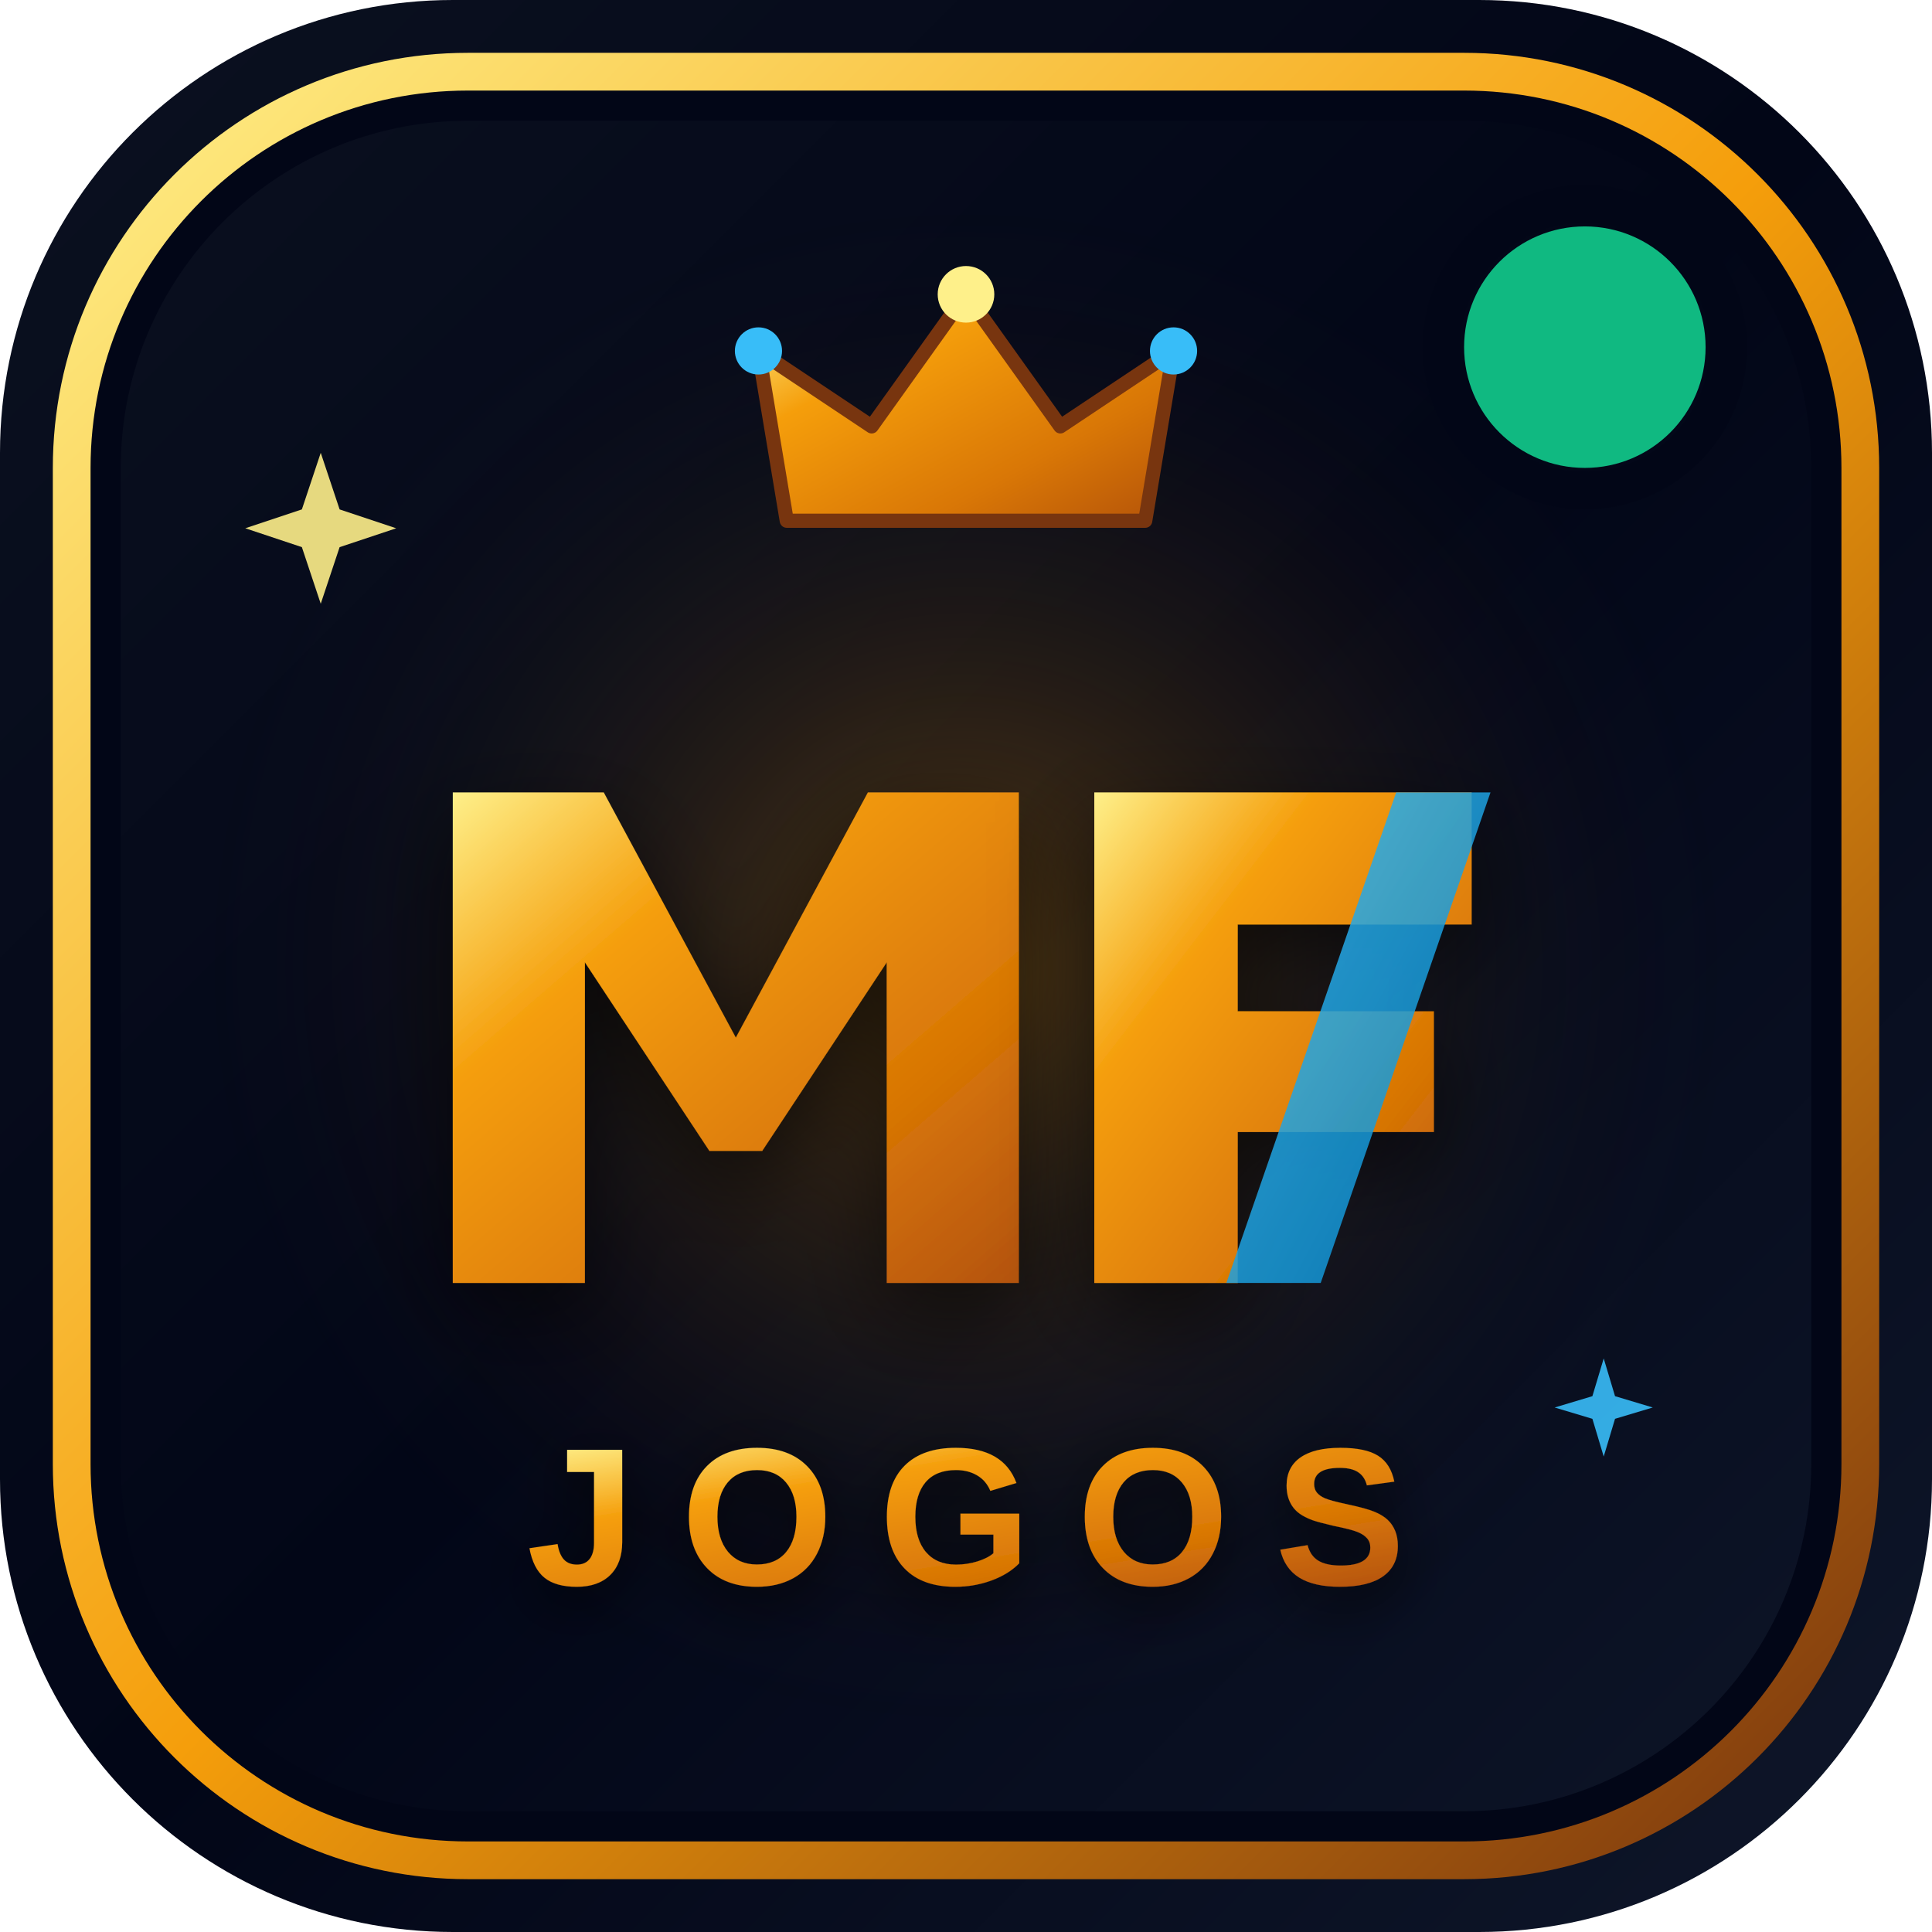
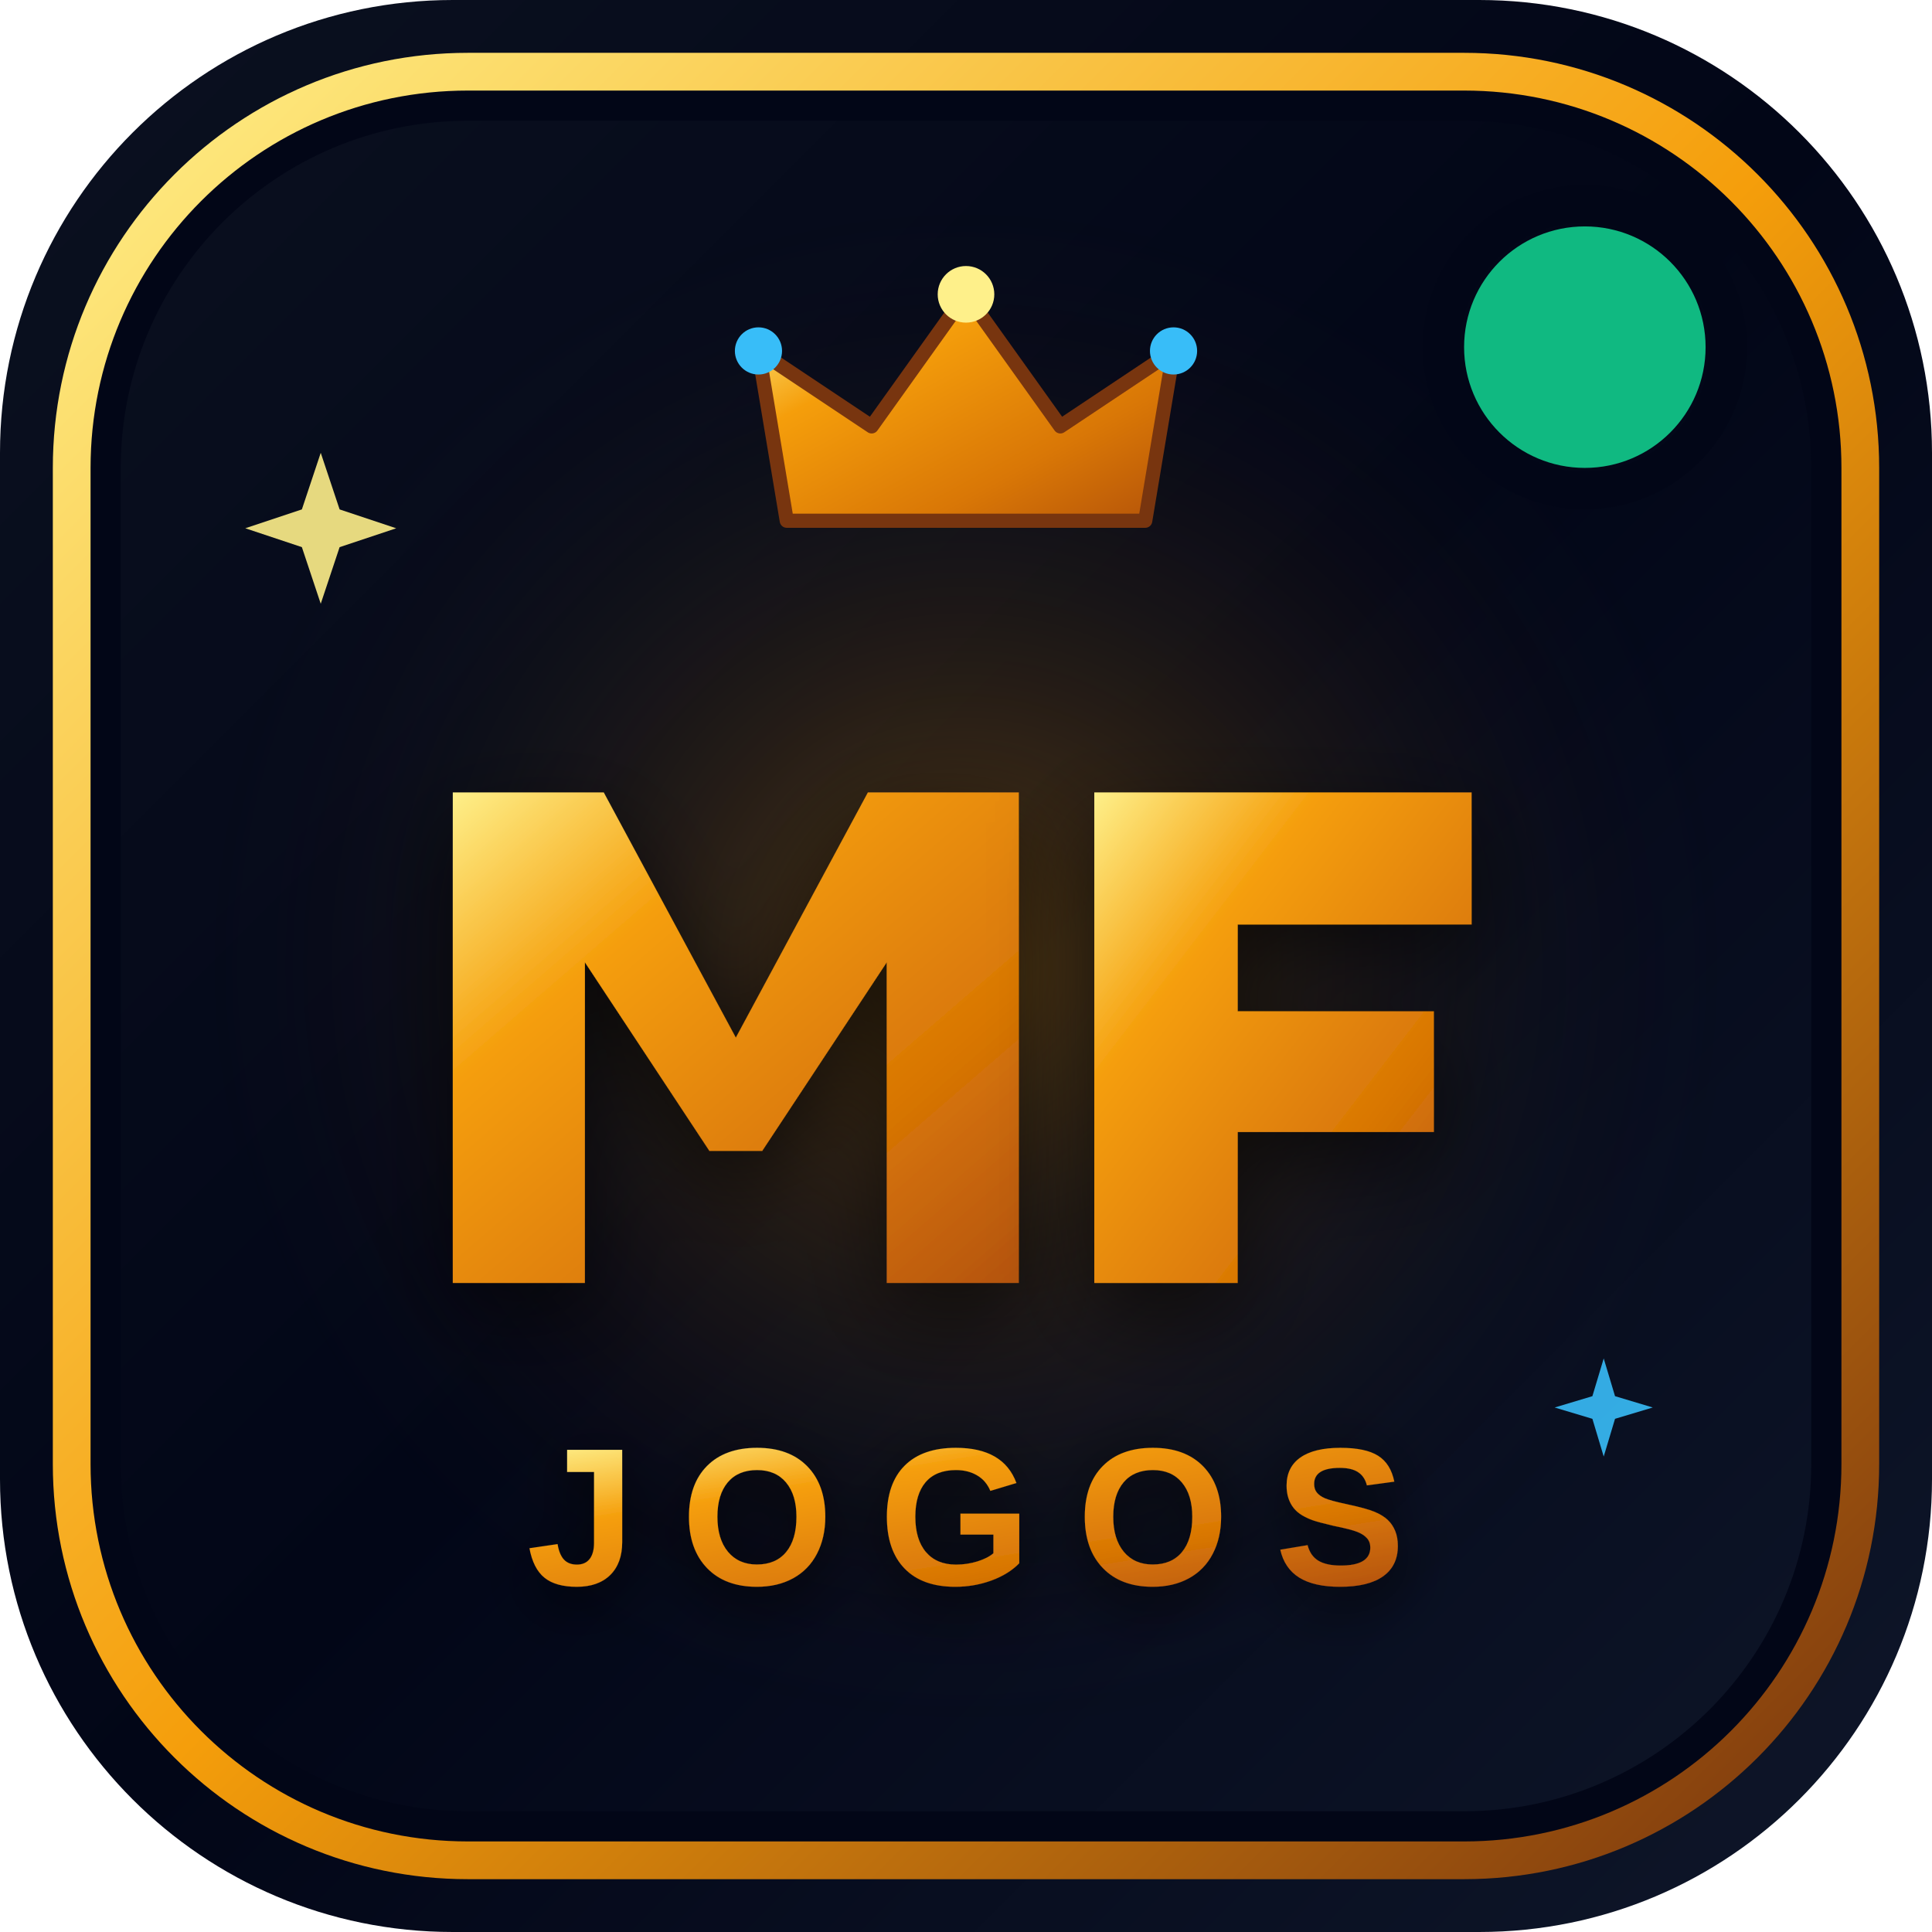
<svg xmlns="http://www.w3.org/2000/svg" width="512" height="512" viewBox="0 0 512 512">
  <defs>
    <linearGradient id="bgGrad" x1="0%" y1="0%" x2="100%" y2="100%">
      <stop offset="0%" stop-color="#0b1120" />
      <stop offset="50%" stop-color="#020617" />
      <stop offset="100%" stop-color="#0f172a" />
    </linearGradient>
    <linearGradient id="goldMetallic" x1="0%" y1="0%" x2="100%" y2="100%">
      <stop offset="0%" stop-color="#fef08a" />
      <stop offset="30%" stop-color="#f59e0b" />
      <stop offset="70%" stop-color="#d97706" />
      <stop offset="100%" stop-color="#b45309" />
    </linearGradient>
    <linearGradient id="cyanNeon" x1="0%" y1="0%" x2="100%" y2="100%">
      <stop offset="0%" stop-color="#38bdf8" />
      <stop offset="100%" stop-color="#0284c7" />
    </linearGradient>
    <linearGradient id="goldBorder" x1="0%" y1="0%" x2="100%" y2="100%">
      <stop offset="0%" stop-color="#fef08a" />
      <stop offset="50%" stop-color="#f59e0b" />
      <stop offset="100%" stop-color="#78350f" />
    </linearGradient>
    <radialGradient id="centerGlow" cx="50%" cy="50%" r="50%">
      <stop offset="0%" stop-color="#f59e0b" stop-opacity="0.35" />
      <stop offset="100%" stop-color="#020617" stop-opacity="0" />
    </radialGradient>
  </defs>
  <rect width="512" height="512" rx="120" fill="url(#bgGrad)" />
  <circle cx="256" cy="256" r="210" fill="url(#centerGlow)" />
  <rect x="20" y="20" width="472" height="472" rx="104" fill="none" stroke="url(#goldBorder)" stroke-width="12" />
  <rect x="28" y="28" width="456" height="456" rx="96" fill="none" stroke="#020617" stroke-width="8" />
  <g transform="translate(196, 68) scale(2.5)">
    <path d="M 5 28 L 2 10 L 14 18 L 24 4 L 34 18 L 46 10 L 43 28 Z" fill="url(#goldMetallic)" stroke="#78350f" stroke-width="1.5" stroke-linejoin="round" />
    <circle cx="2" cy="10" r="2.5" fill="#38bdf8" />
    <circle cx="24" cy="4" r="3" fill="#fef08a" />
    <circle cx="46" cy="10" r="2.5" fill="#38bdf8" />
  </g>
  <g transform="translate(0, 30)">
    <path d="M 120 310 L 120 180 L 160 180 L 195 245 L 230 180 L 270 180 L 270 310 L 235 310 L 235 225 L 202 275 L 188 275 L 155 225 L 155 310 Z" fill="url(#goldMetallic)" filter="drop-shadow(0px 8px 12px rgba(0,0,0,0.6))" />
    <path d="M 290 180 L 390 180 L 390 215 L 328 215 L 328 238 L 380 238 L 380 270 L 328 270 L 328 310 L 290 310 Z" fill="url(#goldMetallic)" filter="drop-shadow(0px 8px 12px rgba(0,0,0,0.6))" />
-     <path d="M 370 180 L 395 180 L 350 310 L 325 310 Z" fill="url(#cyanNeon)" opacity="0.85" />
  </g>
  <text x="256" y="420" font-family="'Plus Jakarta Sans', Arial, sans-serif" font-weight="900" font-size="52" fill="url(#goldMetallic)" text-anchor="middle" letter-spacing="12" filter="drop-shadow(0px 4px 8px rgba(0,0,0,0.8))">
    JOGOS
  </text>
  <path d="M 85 120 L 90 135 L 105 140 L 90 145 L 85 160 L 80 145 L 65 140 L 80 135 Z" fill="#fef08a" opacity="0.9" />
  <path d="M 425 360 L 428 370 L 438 373 L 428 376 L 425 386 L 422 376 L 412 373 L 422 370 Z" fill="#38bdf8" opacity="0.9" />
  <circle cx="420" cy="92" r="32" fill="#10b981" />
  <circle cx="420" cy="92" r="38" fill="none" stroke="#020617" stroke-width="10" />
</svg>
